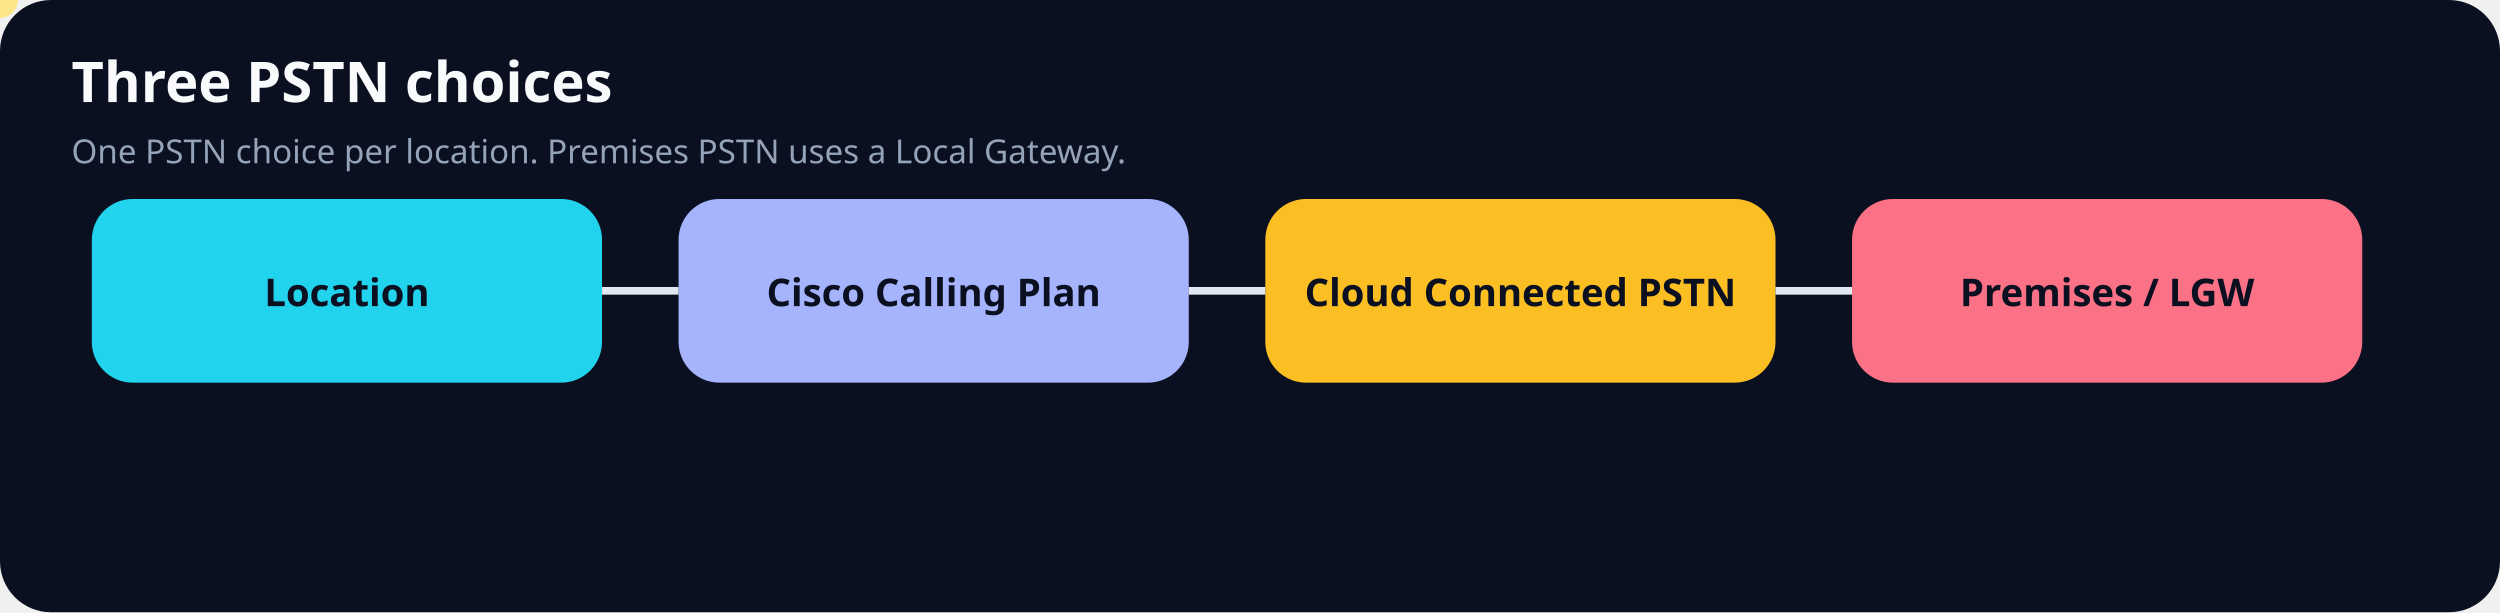
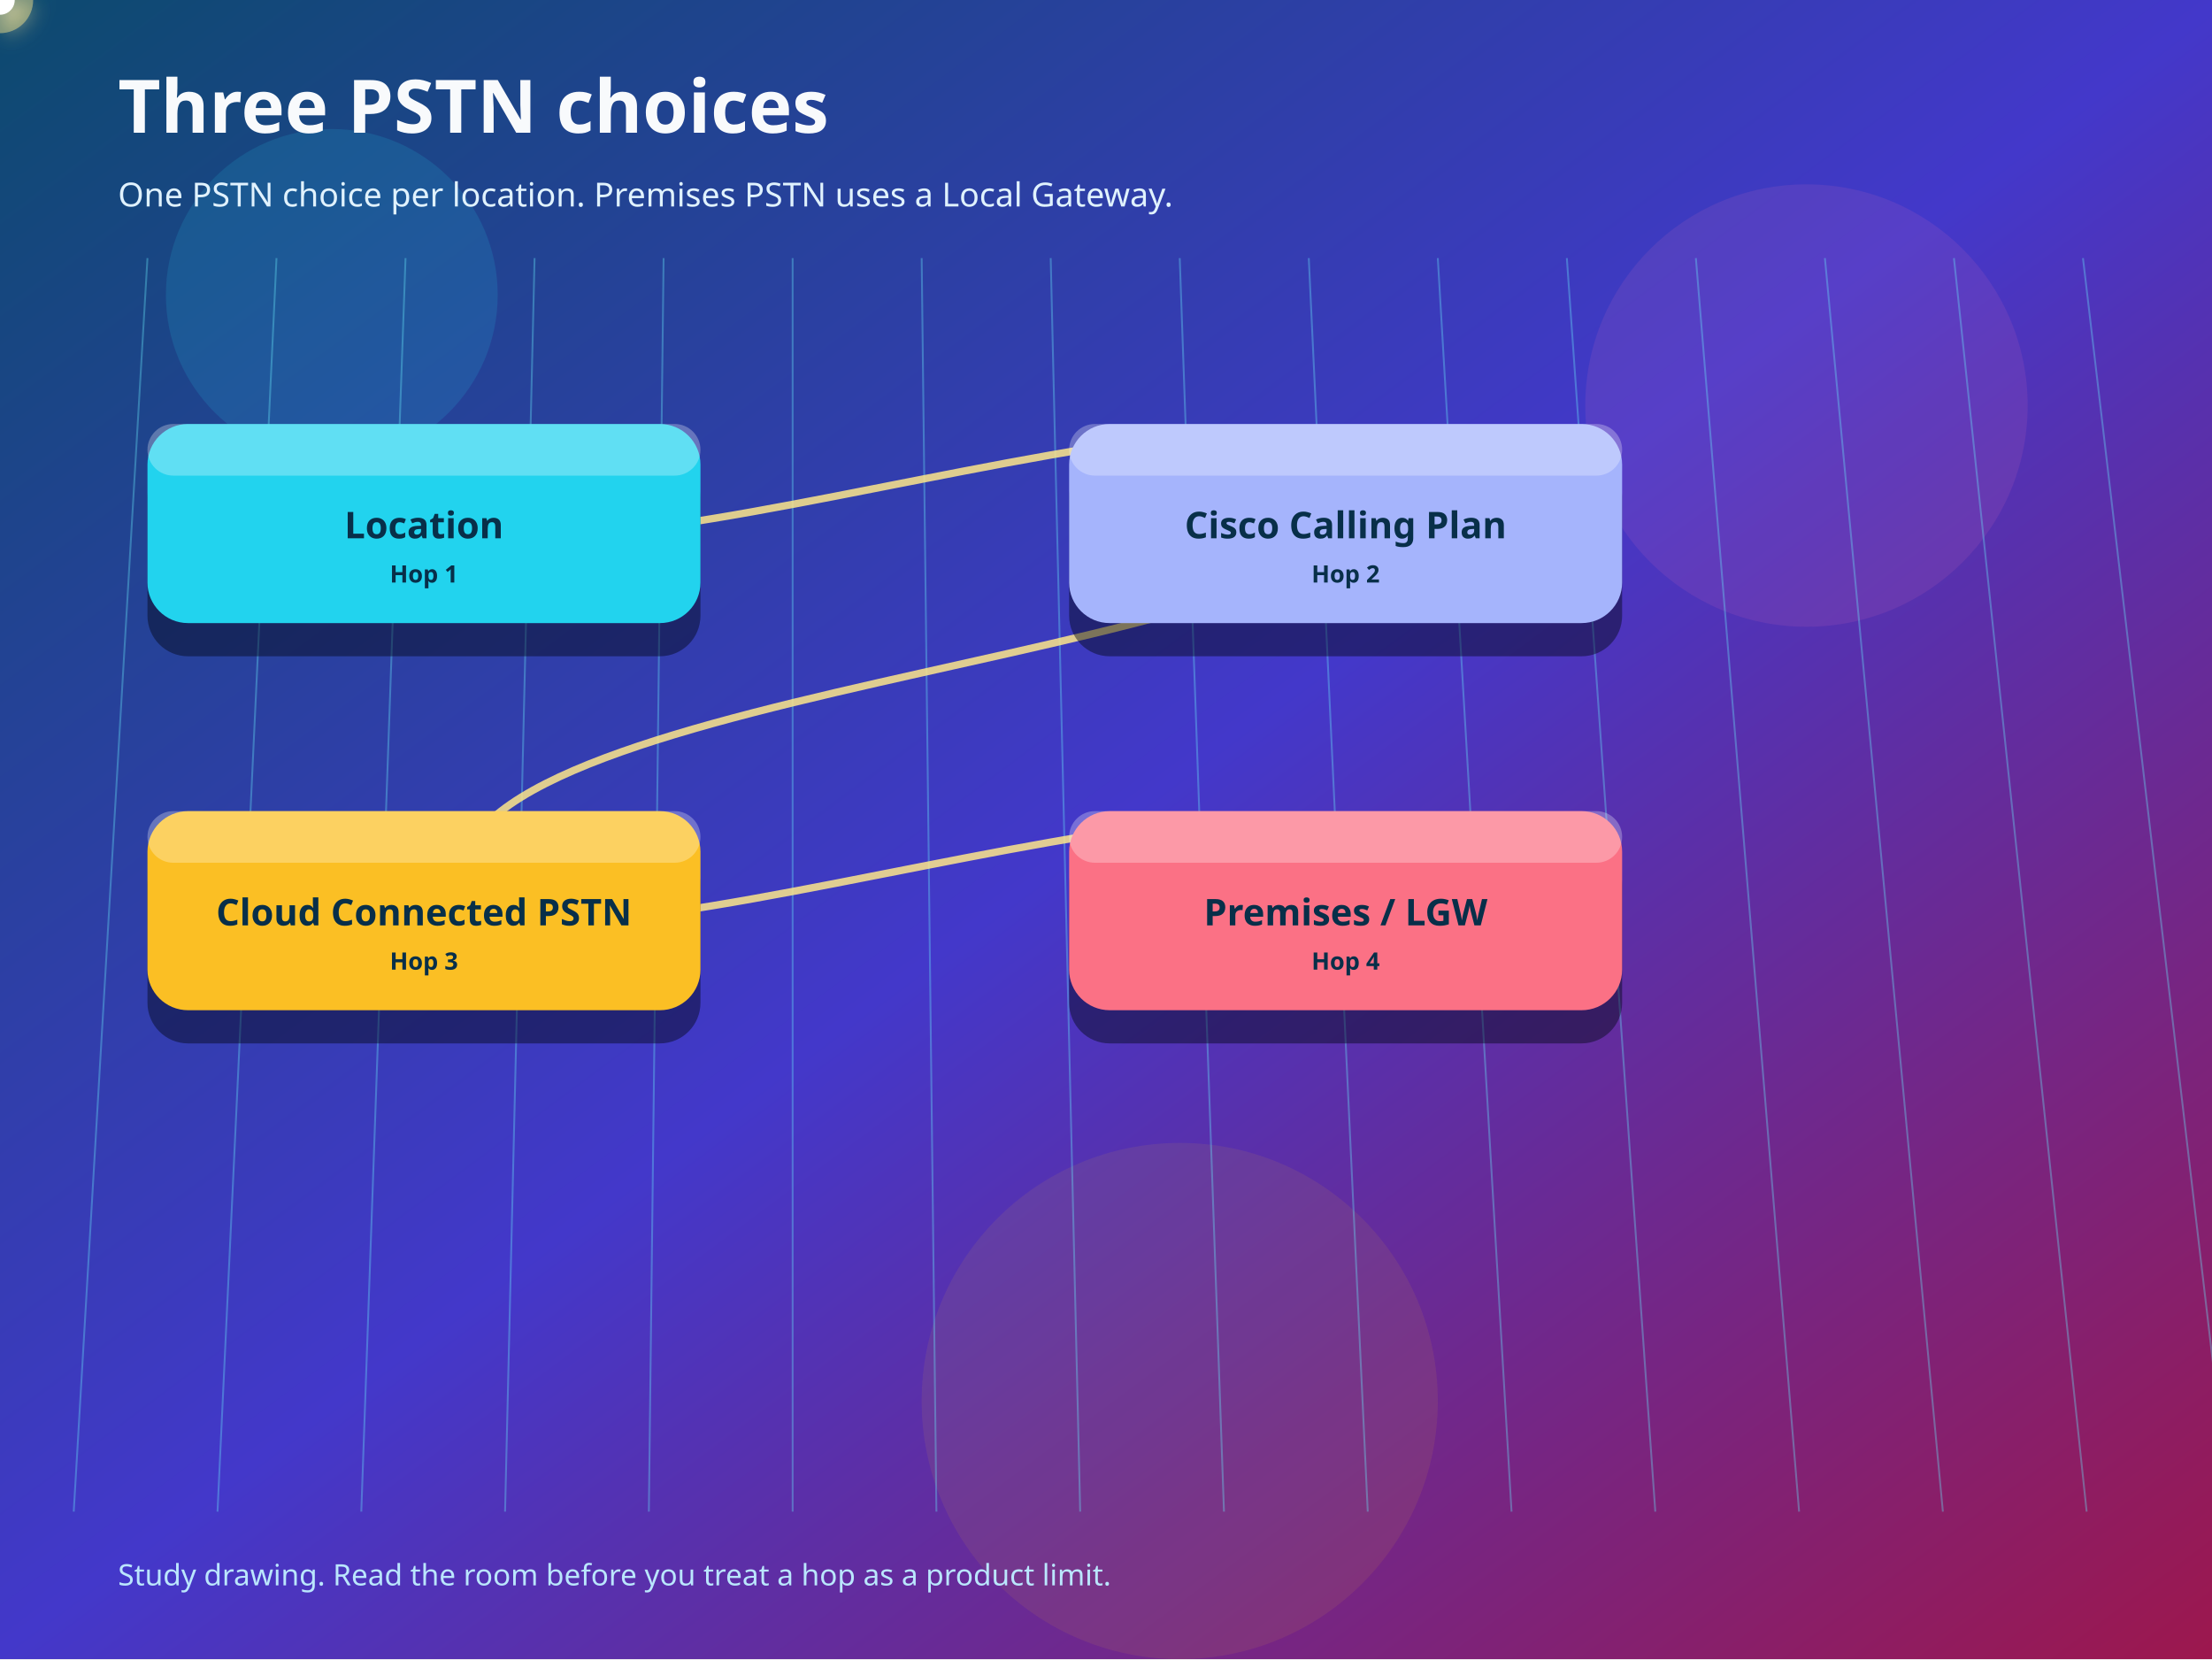
- <svg xmlns="http://www.w3.org/2000/svg" viewBox="0 0 980 240" role="img" aria-label="Three PSTN choices">
-   <rect width="980" height="240" rx="20" fill="#0b1020" />
-   <text x="28" y="40" fill="#f8fafc" font-size="22" font-family="system-ui,sans-serif" font-weight="700">Three PSTN choices</text>
-   <text x="28" y="64" fill="#94a3b8" font-size="13" font-family="system-ui,sans-serif">One PSTN choice per location. Premises PSTN uses a Local Gateway.</text>
-   <rect x="36" y="78" width="200" height="72" rx="16" fill="#22d3ee" />
-   <text x="136" y="120" text-anchor="middle" fill="#0b1020" font-size="15" font-family="system-ui,sans-serif" font-weight="700">Location</text>
-   <rect x="266" y="78" width="200" height="72" rx="16" fill="#a5b4fc" />
-   <text x="366" y="120" text-anchor="middle" fill="#0b1020" font-size="15" font-family="system-ui,sans-serif" font-weight="700">Cisco Calling Plan</text>
-   <path d="M236 114 H266" stroke="#e2e8f0" stroke-width="3" fill="none" />
-   <rect x="496" y="78" width="200" height="72" rx="16" fill="#fbbf24" />
-   <text x="596" y="120" text-anchor="middle" fill="#0b1020" font-size="15" font-family="system-ui,sans-serif" font-weight="700">Cloud Connected PSTN</text>
-   <path d="M466 114 H496" stroke="#e2e8f0" stroke-width="3" fill="none" />
-   <rect x="726" y="78" width="200" height="72" rx="16" fill="#fb7185" />
-   <text x="826" y="120" text-anchor="middle" fill="#0b1020" font-size="15" font-family="system-ui,sans-serif" font-weight="700">Premises / LGW</text>
-   <path d="M696 114 H726" stroke="#e2e8f0" stroke-width="3" fill="none" />
-   <circle r="7" fill="#fde68a">
-     <animateMotion dur="4.8s" repeatCount="indefinite" path="M136 114 H266 V114 H496 V114 H726" />
-   </circle>
+ <svg xmlns="http://www.w3.org/2000/svg" data-palette="0" viewBox="0 0 1200 900" role="img" aria-label="Three PSTN choices">
+   <defs>
+     <linearGradient id="sky" x1="0" y1="0" x2="1" y2="1">
+       <stop offset="0" stop-color="#0c4a6e" />
+       <stop offset="0.5" stop-color="#4338ca" />
+       <stop offset="1" stop-color="#9d174d" />
+     </linearGradient>
+     <filter id="glow" x="-50%" y="-50%" width="200%" height="200%">
+       <feGaussianBlur stdDeviation="6" result="b" />
+       <feMerge>
+         <feMergeNode in="b" />
+         <feMergeNode in="SourceGraphic" />
+       </feMerge>
+     </filter>
+   </defs>
+   <rect width="1200" height="900" fill="url(#sky)" />
+   <g opacity="0.55">
+     <animateTransform attributeName="transform" type="translate" values="0 0; 0 18; 0 0" dur="14s" repeatCount="indefinite" />
+     <circle cx="180" cy="160" r="90" fill="#22d3ee" opacity="0.25" />
+     <circle cx="980" cy="220" r="120" fill="#f472b6" opacity="0.2" />
+     <circle cx="640" cy="760" r="140" fill="#fbbf24" opacity="0.16" />
+   </g>
+   <g opacity="0.35" stroke="#67e8f9" stroke-width="1">
+     <animateTransform attributeName="transform" type="translate" values="0 0; -12 8; 0 0" dur="18s" repeatCount="indefinite" />
+     <line x1="80" y1="140" x2="40" y2="820" />
+     <line x1="150" y1="140" x2="118" y2="820" />
+     <line x1="220" y1="140" x2="196" y2="820" />
+     <line x1="290" y1="140" x2="274" y2="820" />
+     <line x1="360" y1="140" x2="352" y2="820" />
+     <line x1="430" y1="140" x2="430" y2="820" />
+     <line x1="500" y1="140" x2="508" y2="820" />
+     <line x1="570" y1="140" x2="586" y2="820" />
+     <line x1="640" y1="140" x2="664" y2="820" />
+     <line x1="710" y1="140" x2="742" y2="820" />
+     <line x1="780" y1="140" x2="820" y2="820" />
+     <line x1="850" y1="140" x2="898" y2="820" />
+     <line x1="920" y1="140" x2="976" y2="820" />
+     <line x1="990" y1="140" x2="1054" y2="820" />
+     <line x1="1060" y1="140" x2="1132" y2="820" />
+     <line x1="1130" y1="140" x2="1210" y2="820" />
+   </g>
+   <text x="64" y="72" fill="#f8fafc" font-size="40" font-family="system-ui,sans-serif" font-weight="800">Three PSTN choices</text>
+   <text x="64" y="112" fill="#e0f2fe" font-size="18" font-family="system-ui,sans-serif">One PSTN choice per location. Premises PSTN uses a Local Gateway.</text>
+   <path d="M 250 266 C 250 356 750 160 750 266 C 750 356 250 370 250 476 C 250 566 750 370 750 476" fill="none" stroke="#fde68a" stroke-width="4" stroke-linecap="round" opacity="0.85" />
+   <g class="hop">
+     <rect x="80" y="248" width="300" height="108" rx="22" fill="#020617" opacity="0.45" />
+     <rect x="80" y="230" width="300" height="108" rx="22" fill="#22d3ee" />
+     <rect x="80" y="230" width="300" height="28" rx="14" fill="#ffffff" opacity="0.28" />
+     <text x="230" y="292" text-anchor="middle" fill="#082f49" font-size="20" font-family="system-ui,sans-serif" font-weight="800">Location</text>
+     <text x="230" y="316" text-anchor="middle" fill="#082f49" font-size="13" font-family="system-ui,sans-serif" font-weight="700">Hop 1</text>
+   </g>
+   <g class="hop">
+     <rect x="580" y="248" width="300" height="108" rx="22" fill="#020617" opacity="0.45" />
+     <rect x="580" y="230" width="300" height="108" rx="22" fill="#a5b4fc" />
+     <rect x="580" y="230" width="300" height="28" rx="14" fill="#ffffff" opacity="0.28" />
+     <text x="730" y="292" text-anchor="middle" fill="#082f49" font-size="20" font-family="system-ui,sans-serif" font-weight="800">Cisco Calling Plan</text>
+     <text x="730" y="316" text-anchor="middle" fill="#082f49" font-size="13" font-family="system-ui,sans-serif" font-weight="700">Hop 2</text>
+   </g>
+   <g class="hop">
+     <rect x="80" y="458" width="300" height="108" rx="22" fill="#020617" opacity="0.45" />
+     <rect x="80" y="440" width="300" height="108" rx="22" fill="#fbbf24" />
+     <rect x="80" y="440" width="300" height="28" rx="14" fill="#ffffff" opacity="0.28" />
+     <text x="230" y="502" text-anchor="middle" fill="#082f49" font-size="20" font-family="system-ui,sans-serif" font-weight="800">Cloud Connected PSTN</text>
+     <text x="230" y="526" text-anchor="middle" fill="#082f49" font-size="13" font-family="system-ui,sans-serif" font-weight="700">Hop 3</text>
+   </g>
+   <g class="hop">
+     <rect x="580" y="458" width="300" height="108" rx="22" fill="#020617" opacity="0.45" />
+     <rect x="580" y="440" width="300" height="108" rx="22" fill="#fb7185" />
+     <rect x="580" y="440" width="300" height="28" rx="14" fill="#ffffff" opacity="0.28" />
+     <text x="730" y="502" text-anchor="middle" fill="#082f49" font-size="20" font-family="system-ui,sans-serif" font-weight="800">Premises / LGW</text>
+     <text x="730" y="526" text-anchor="middle" fill="#082f49" font-size="13" font-family="system-ui,sans-serif" font-weight="700">Hop 4</text>
+   </g>
+   <g filter="url(#glow)">
+     <animateMotion dur="6.5s" repeatCount="indefinite" path="M 250 266 C 250 356 750 160 750 266 C 750 356 250 370 250 476 C 250 566 750 370 750 476" />
+     <circle r="18" fill="#fde68a" opacity="0.45" />
+     <circle r="8" fill="#ffffff" />
+   </g>
+   <text x="64" y="860" fill="#bae6fd" font-size="16" font-family="system-ui,sans-serif">Study drawing. Read the room before you treat a hop as a product limit.</text>
</svg>
